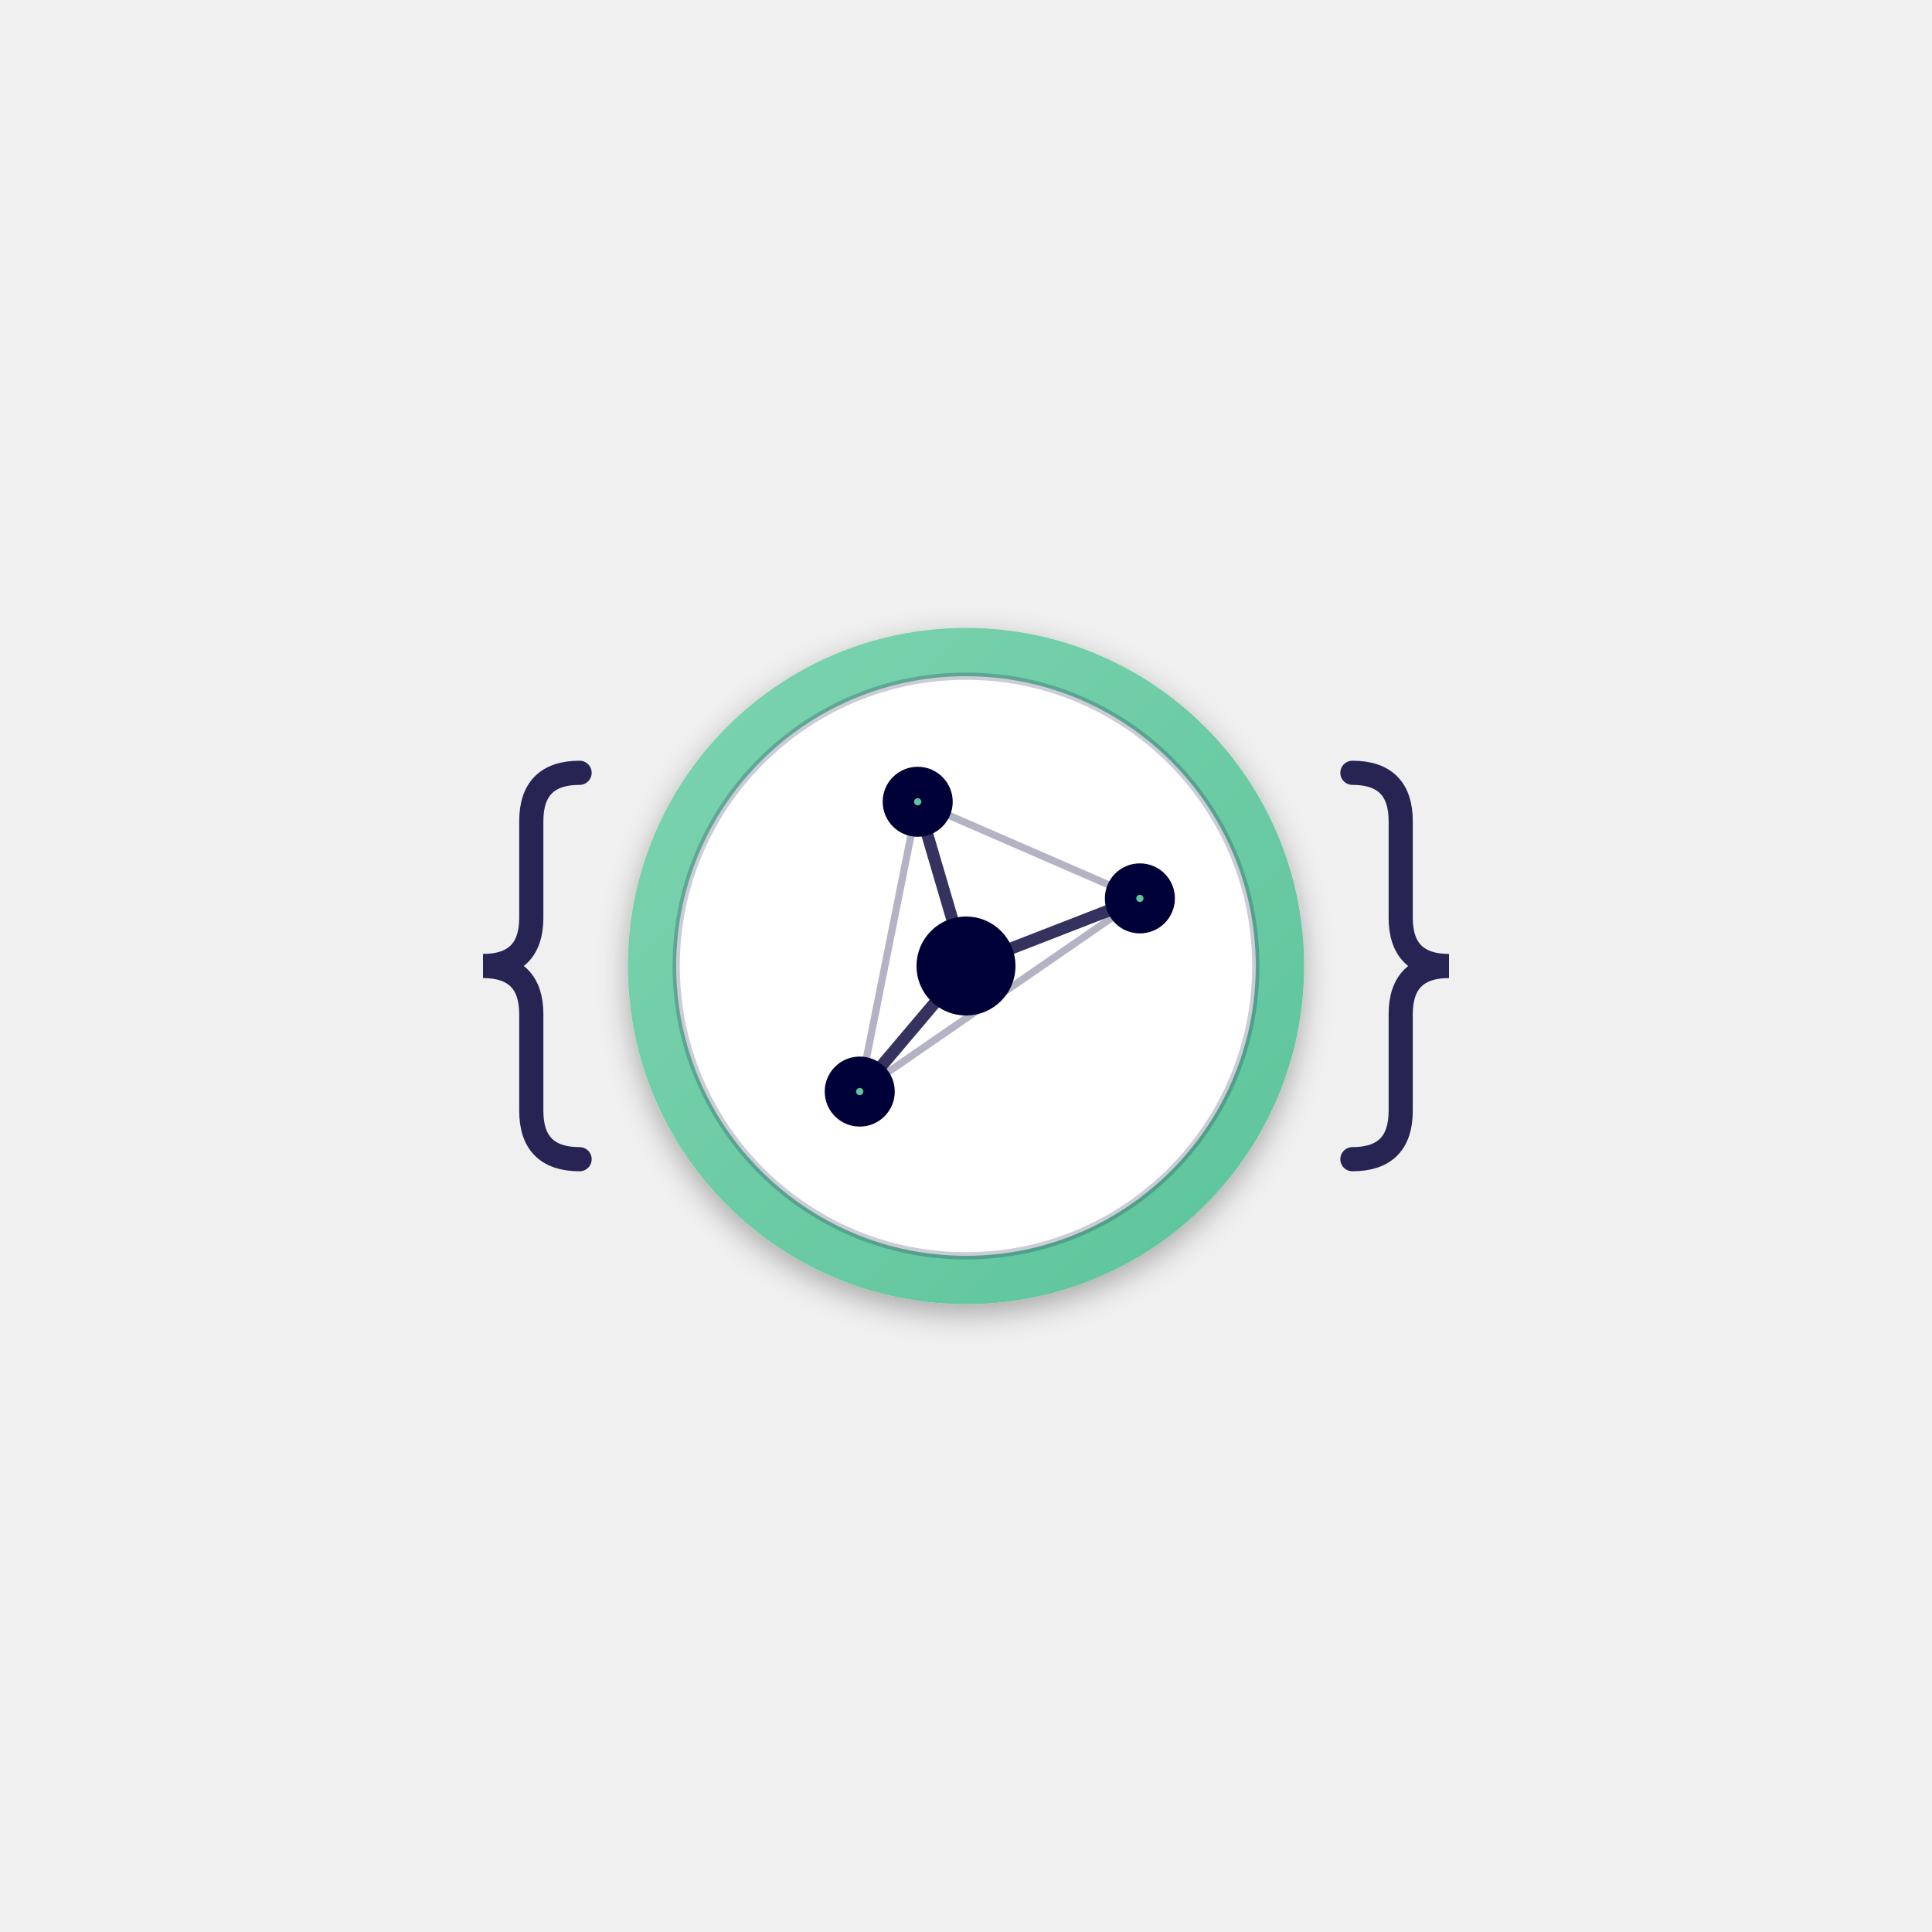
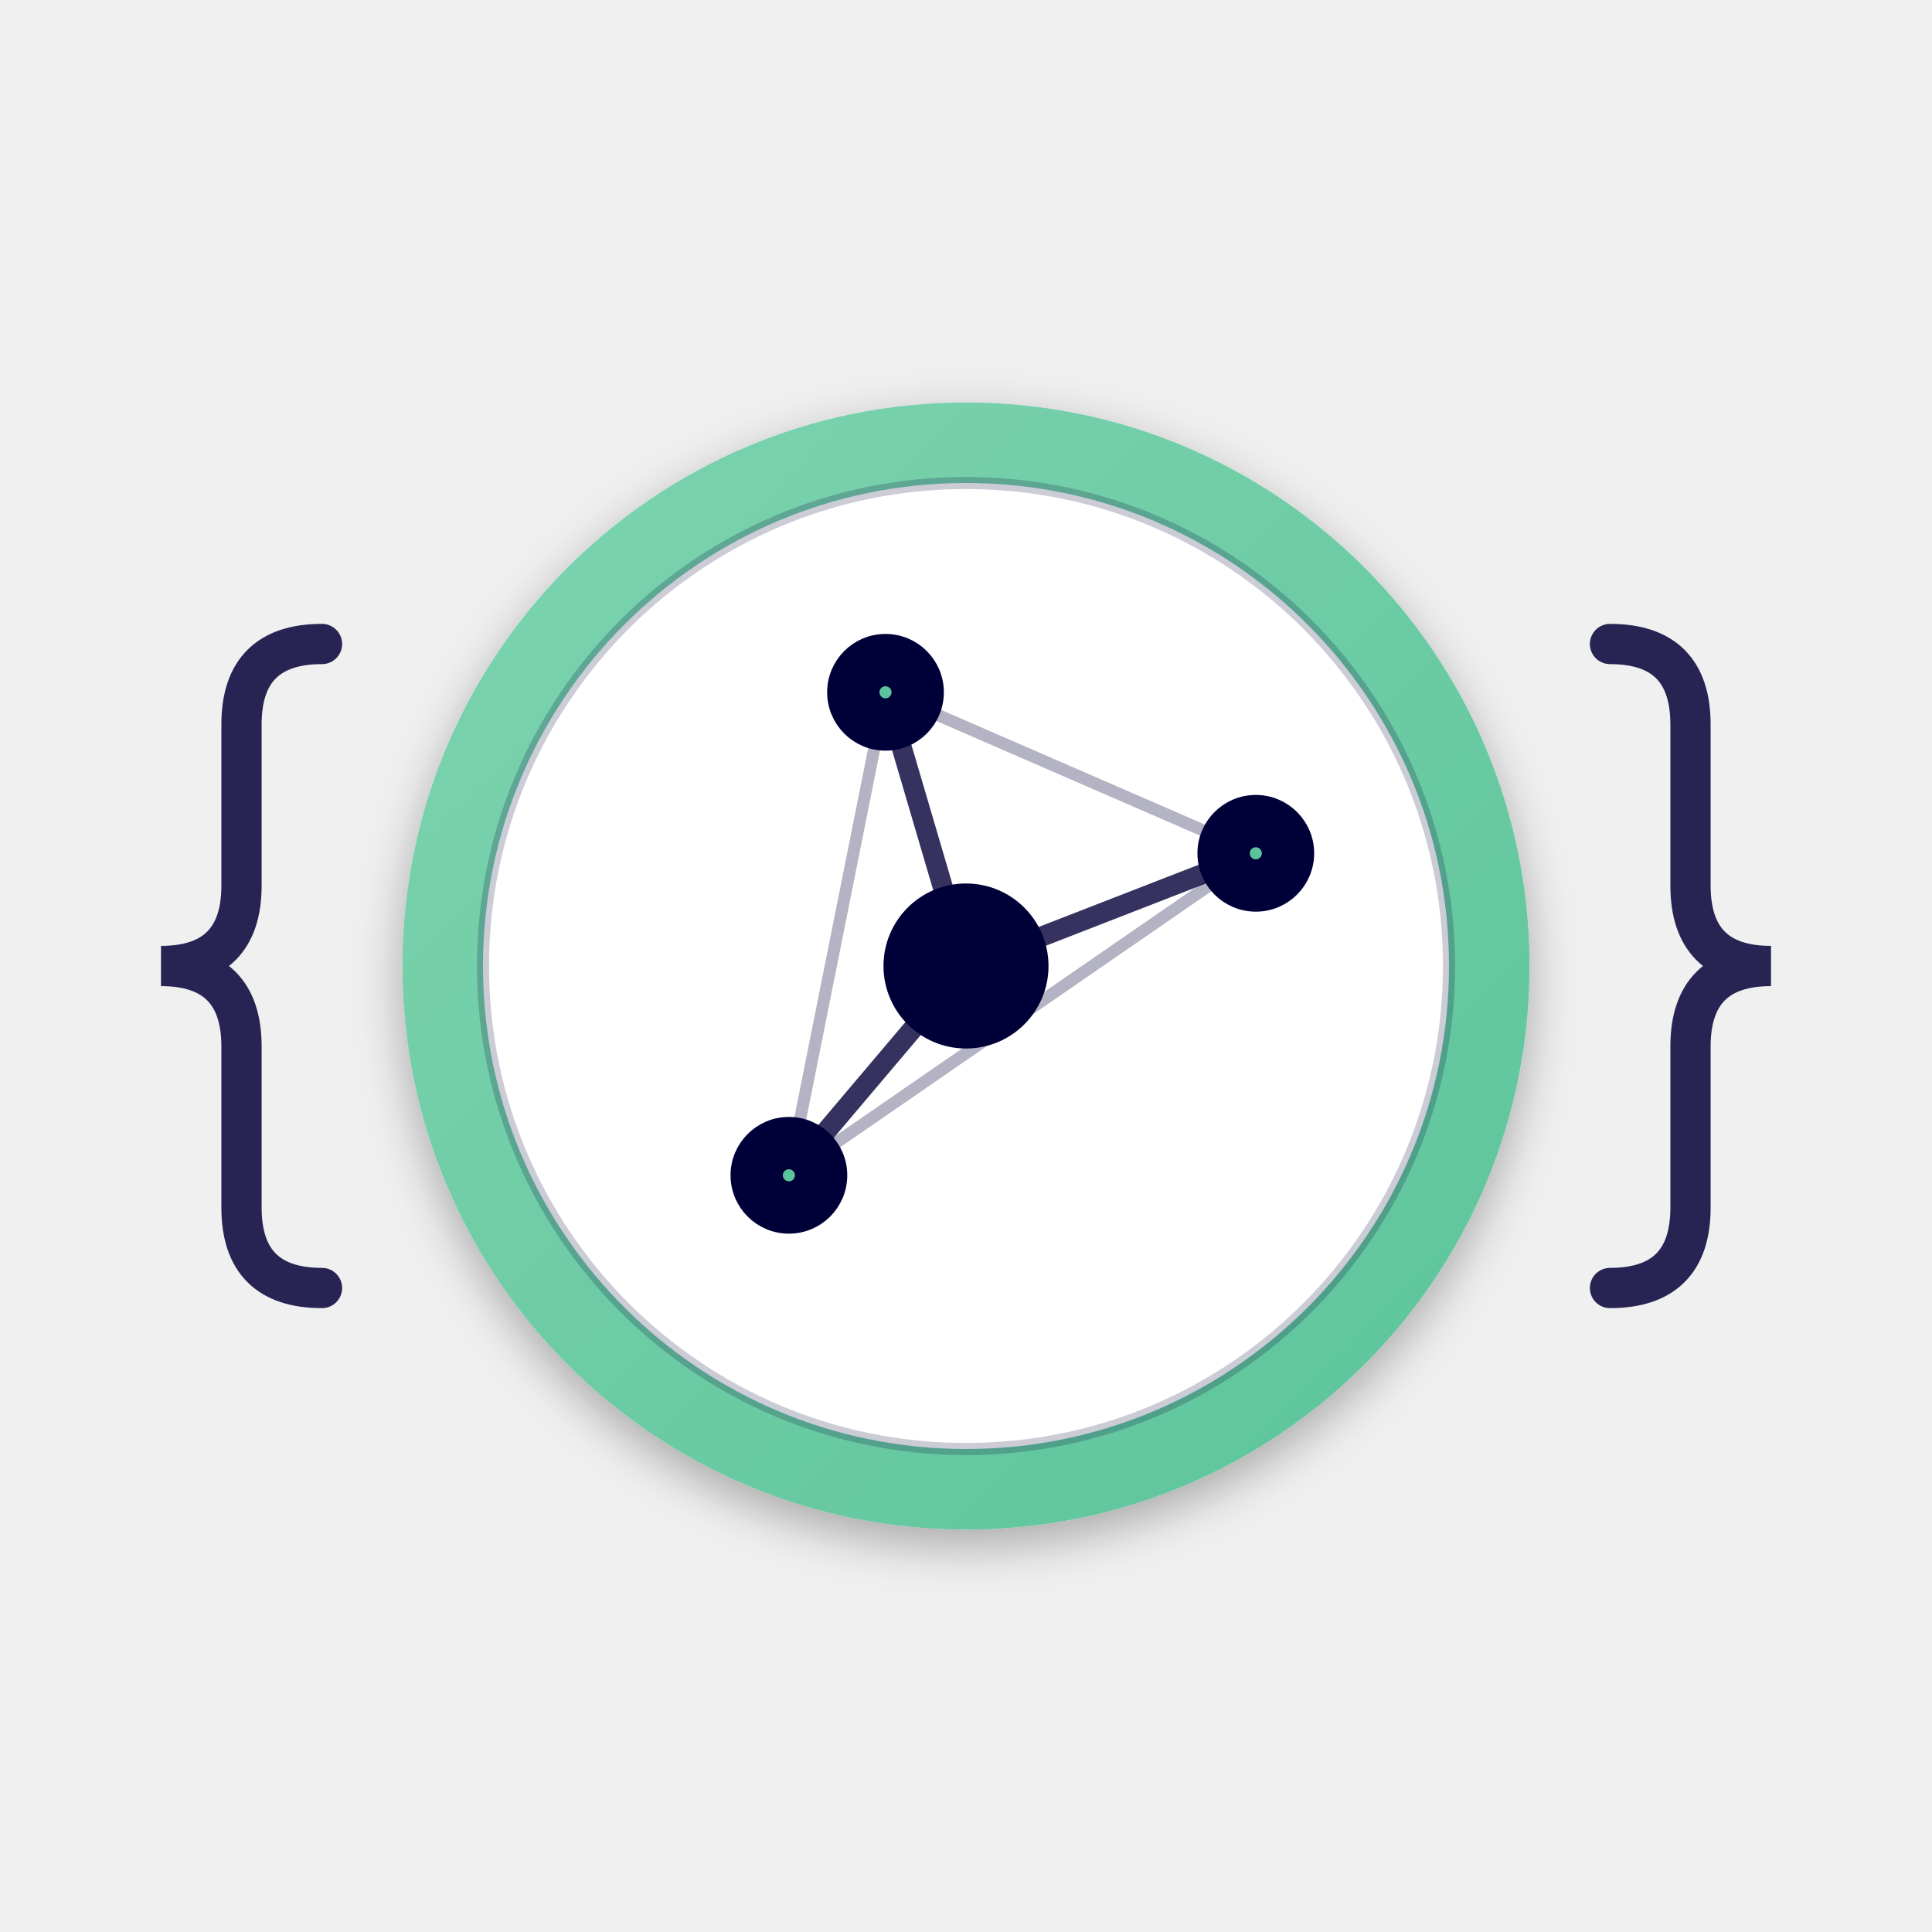
- <svg xmlns="http://www.w3.org/2000/svg" viewBox="0 0 400 400" role="img" aria-labelledby="title desc" focusable="false">
+ <svg xmlns="http://www.w3.org/2000/svg" viewBox="80 80 240 240" role="img" aria-labelledby="title desc" focusable="false">
  <defs>
    <linearGradient id="navyGrad" x1="0%" y1="0%" x2="100%" y2="100%">
      <stop offset="0%" style="stop-color:#030038;stop-opacity:1" />
      <stop offset="100%" style="stop-color:#05004E;stop-opacity:1" />
    </linearGradient>
    <linearGradient id="mintGrad" x1="0%" y1="0%" x2="100%" y2="100%">
      <stop offset="0%" style="stop-color:#7dd4b0;stop-opacity:1" />
      <stop offset="100%" style="stop-color:#5cc49a;stop-opacity:1" />
    </linearGradient>
    <filter id="shadow" x="-50%" y="-50%" width="200%" height="200%">
      <feGaussianBlur in="SourceAlpha" stdDeviation="3" />
      <feOffset dx="0" dy="2" result="offsetblur" />
      <feComponentTransfer>
        <feFuncA type="linear" slope="0.3" />
      </feComponentTransfer>
      <feMerge>
        <feMergeNode />
        <feMergeNode in="SourceGraphic" />
      </feMerge>
    </filter>
  </defs>
  <g transform="translate(200, 200)">
    <g filter="url(#shadow)">
      <circle cx="0" cy="0" r="70" fill="url(#mintGrad)" />
      <circle cx="0" cy="0" r="60" fill="#FFFFFF" stroke="#030038" stroke-opacity="0.2" stroke-width="1.5" />
      <g stroke="#030038" stroke-width="2.5" stroke-linecap="round" fill="#030038">
        <circle cx="0" cy="0" r="9" />
        <line x1="0" y1="0" x2="36" y2="-14" opacity="0.8" />
        <line x1="0" y1="0" x2="-22" y2="26" opacity="0.8" />
        <line x1="0" y1="0" x2="-10" y2="-34" opacity="0.8" />
        <line x1="36" y1="-14" x2="-22" y2="26" opacity="0.3" stroke-width="1.5" />
        <line x1="-22" y1="26" x2="-10" y2="-34" opacity="0.3" stroke-width="1.5" />
        <line x1="-10" y1="-34" x2="36" y2="-14" opacity="0.3" stroke-width="1.5" />
        <circle cx="36" cy="-14" r="6" />
        <circle cx="-22" cy="26" r="6" />
        <circle cx="-10" cy="-34" r="6" />
        <circle cx="36" cy="-14" r="2" fill="#5cc49a" />
        <circle cx="-22" cy="26" r="2" fill="#5cc49a" />
        <circle cx="-10" cy="-34" r="2" fill="#5cc49a" />
      </g>
    </g>
    <path d="M -80,-40 Q -90,-40 -90,-30 L -90,-10 Q -90,0 -100,0 Q -90,0 -90,10 L -90,30 Q -90,40 -80,40" fill="none" stroke="#030038" stroke-width="5" stroke-linecap="round" opacity="0.85" />
    <path d="M 80,-40 Q 90,-40 90,-30 L 90,-10 Q 90,0 100,0 Q 90,0 90,10 L 90,30 Q 90,40 80,40" fill="none" stroke="#030038" stroke-width="5" stroke-linecap="round" opacity="0.85" />
  </g>
</svg>
